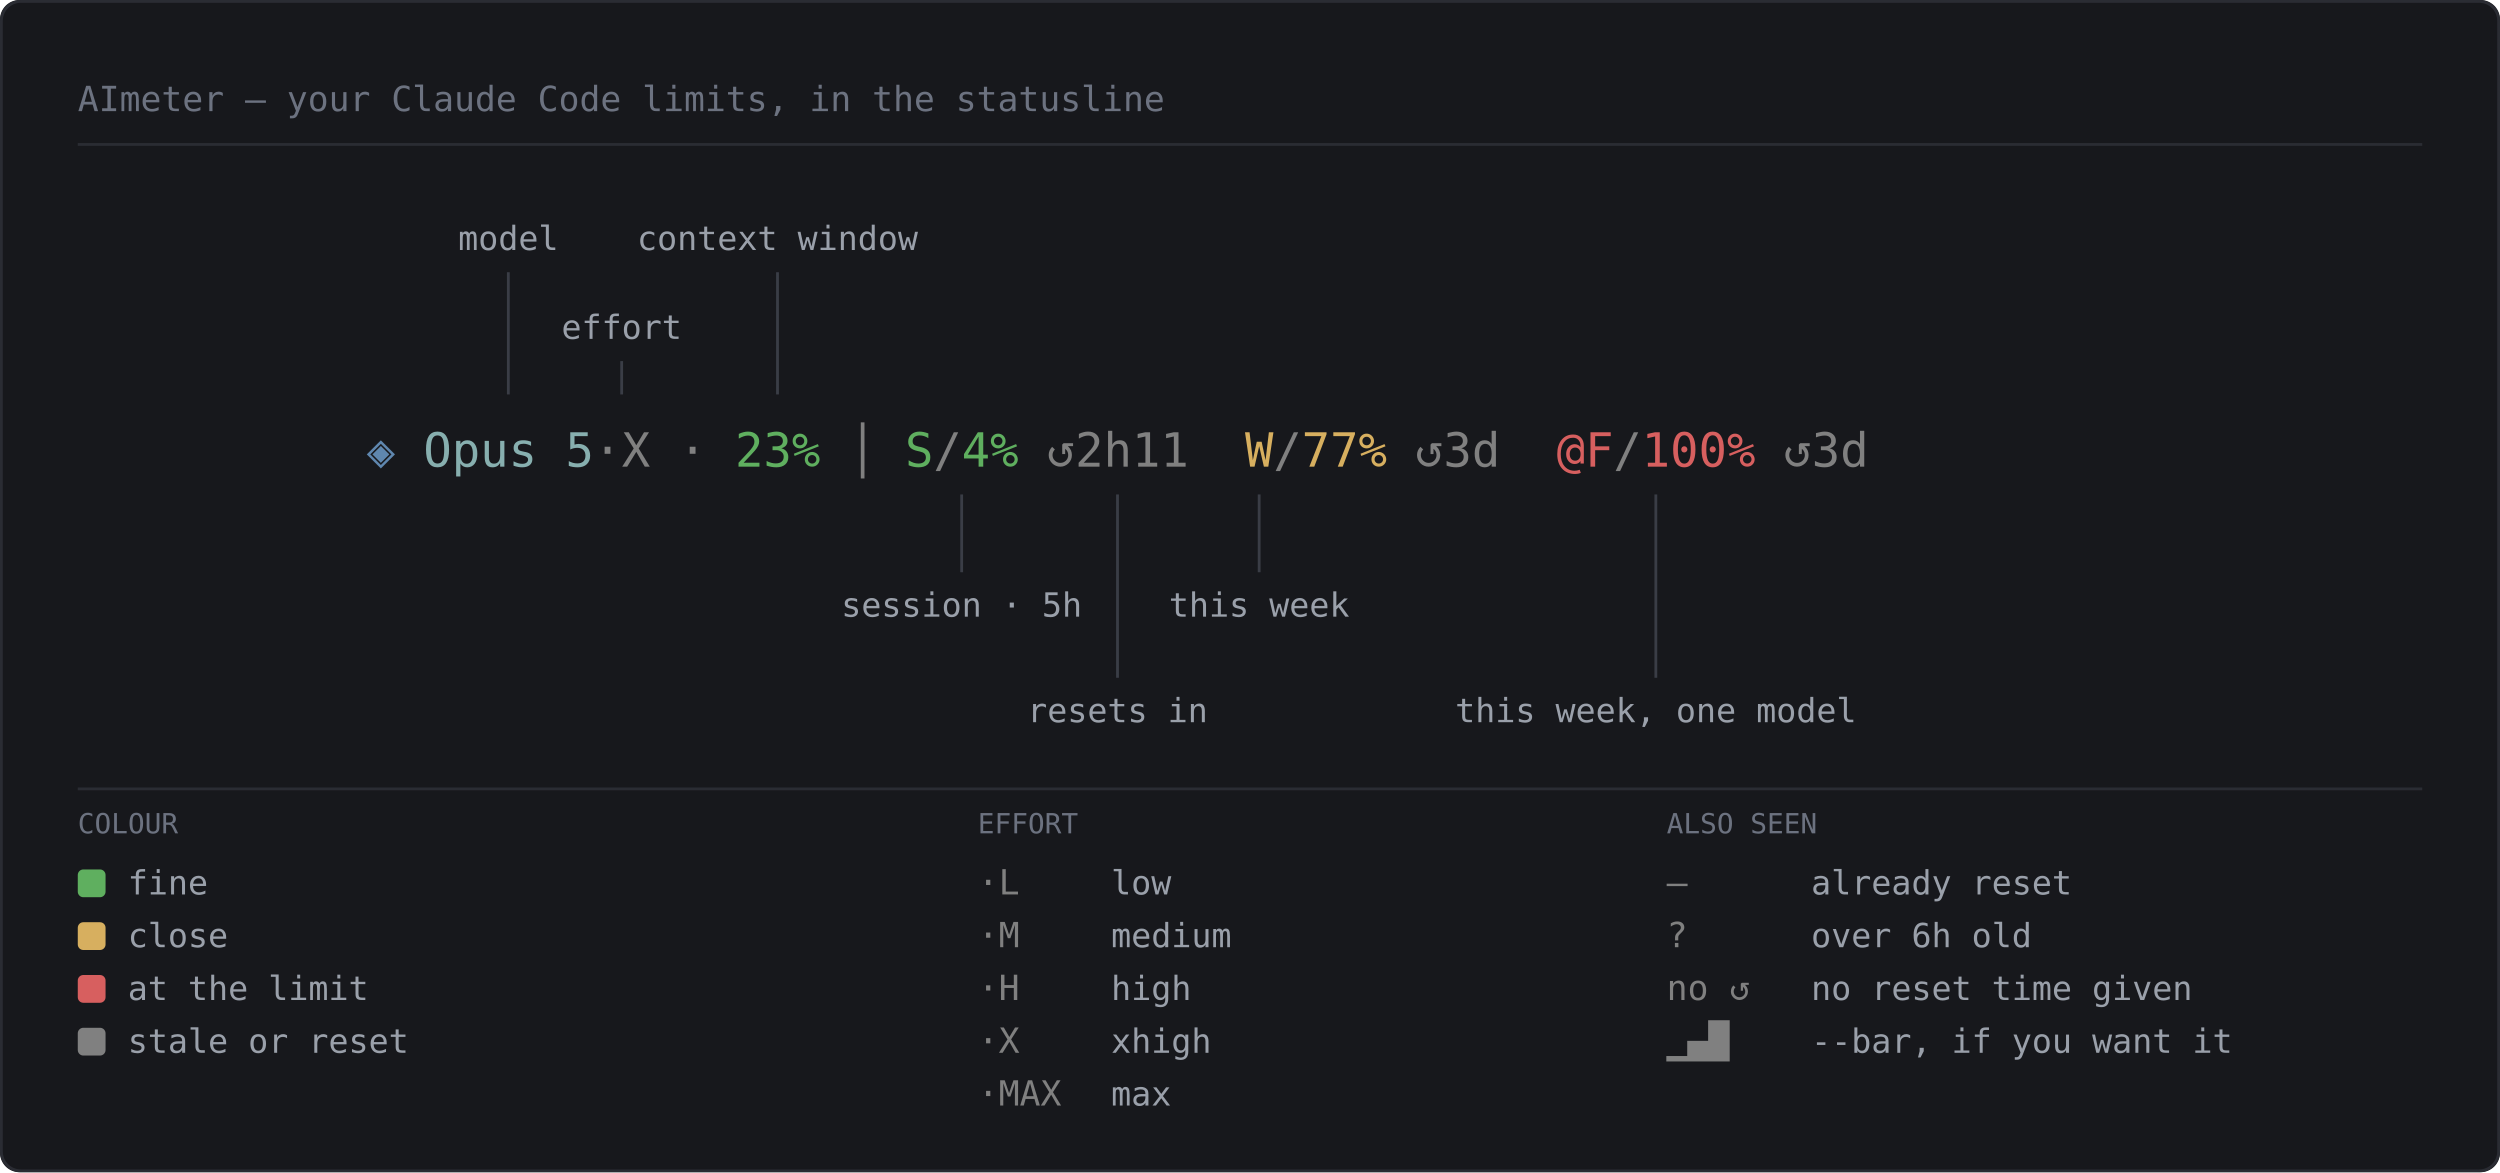
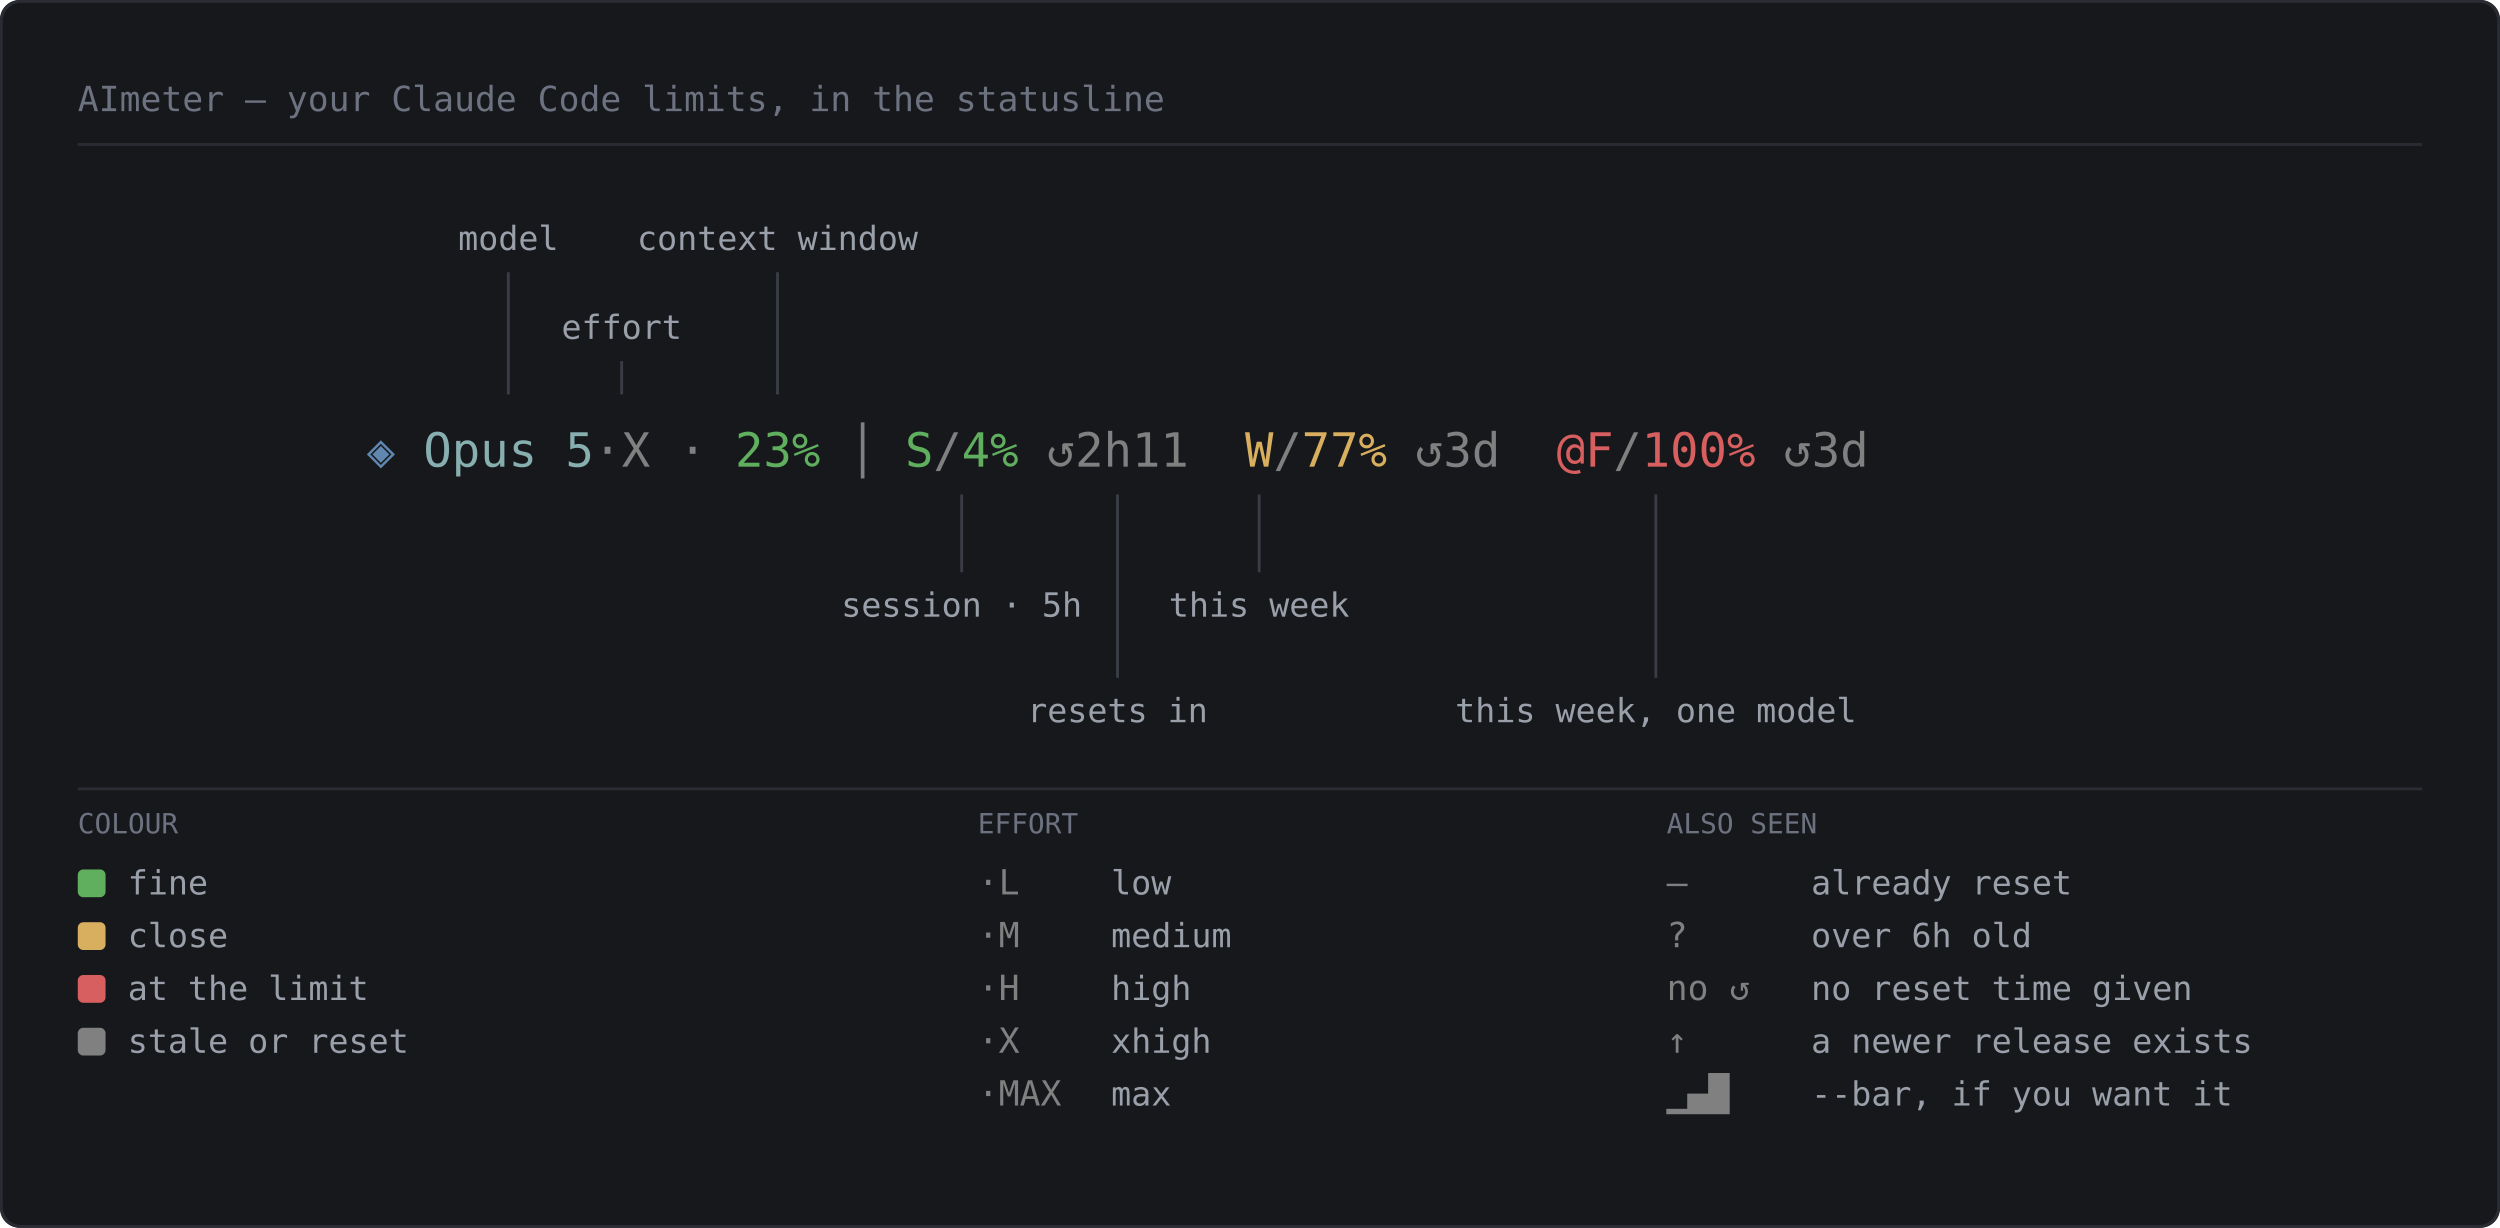
- <svg xmlns="http://www.w3.org/2000/svg" width="900" height="422" viewBox="0 0 900 422" role="img" aria-label="The AImeter statusline segment, annotated: the model, its reasoning effort and how full the context window is, then the 5-hour, weekly and model-scoped limits with how much is spent and when each resets.">
-   <rect x="0" y="0" width="900" height="422" rx="7" fill="#17181c" />
-   <rect x="0.5" y="0.5" width="899" height="421" rx="7" fill="none" stroke="#2a2c33" />
+ <svg xmlns="http://www.w3.org/2000/svg" width="900" height="442" viewBox="0 0 900 442" role="img" aria-label="The AImeter statusline segment, annotated: the model, its reasoning effort and how full the context window is, then the 5-hour, weekly and model-scoped limits with how much is spent and when each resets.">
+   <rect x="0" y="0" width="900" height="442" rx="7" fill="#17181c" />
+   <rect x="0.5" y="0.5" width="899" height="441" rx="7" fill="none" stroke="#2a2c33" />
  <text x="132.0" y="168.0" font-family="ui-monospace, SFMono-Regular, Menlo, Consolas, 'DejaVu Sans Mono', monospace" font-size="17.0" textLength="10.2" lengthAdjust="spacing" fill="#5f87af" xml:space="preserve">◈</text>
  <text x="152.4" y="168.0" font-family="ui-monospace, SFMono-Regular, Menlo, Consolas, 'DejaVu Sans Mono', monospace" font-size="17.0" textLength="61.2" lengthAdjust="spacing" fill="#87afaf" xml:space="preserve">Opus 5</text>
  <text x="213.6" y="168.0" font-family="ui-monospace, SFMono-Regular, Menlo, Consolas, 'DejaVu Sans Mono', monospace" font-size="17.0" textLength="20.4" lengthAdjust="spacing" fill="#808080" xml:space="preserve">·X</text>
  <text x="234.0" y="168.0" font-family="ui-monospace, SFMono-Regular, Menlo, Consolas, 'DejaVu Sans Mono', monospace" font-size="17.0" textLength="30.6" lengthAdjust="spacing" fill="#808080" xml:space="preserve"> · </text>
  <text x="264.6" y="168.0" font-family="ui-monospace, SFMono-Regular, Menlo, Consolas, 'DejaVu Sans Mono', monospace" font-size="17.0" textLength="30.6" lengthAdjust="spacing" fill="#5faf5f" xml:space="preserve">23%</text>
  <text x="295.2" y="168.0" font-family="ui-monospace, SFMono-Regular, Menlo, Consolas, 'DejaVu Sans Mono', monospace" font-size="17.0" textLength="30.6" lengthAdjust="spacing" fill="#808080" xml:space="preserve"> │ </text>
  <text x="325.8" y="168.0" font-family="ui-monospace, SFMono-Regular, Menlo, Consolas, 'DejaVu Sans Mono', monospace" font-size="17.0" textLength="10.2" lengthAdjust="spacing" fill="#5faf5f" xml:space="preserve">S</text>
  <text x="336.0" y="168.0" font-family="ui-monospace, SFMono-Regular, Menlo, Consolas, 'DejaVu Sans Mono', monospace" font-size="17.0" textLength="10.2" lengthAdjust="spacing" fill="#808080" xml:space="preserve">/</text>
  <text x="346.2" y="168.0" font-family="ui-monospace, SFMono-Regular, Menlo, Consolas, 'DejaVu Sans Mono', monospace" font-size="17.0" textLength="20.4" lengthAdjust="spacing" fill="#5faf5f" xml:space="preserve">4%</text>
  <text x="376.8" y="168.0" font-family="ui-monospace, SFMono-Regular, Menlo, Consolas, 'DejaVu Sans Mono', monospace" font-size="17.0" textLength="51.0" lengthAdjust="spacing" fill="#808080" xml:space="preserve">↺2h11</text>
  <text x="448.2" y="168.0" font-family="ui-monospace, SFMono-Regular, Menlo, Consolas, 'DejaVu Sans Mono', monospace" font-size="17.0" textLength="10.2" lengthAdjust="spacing" fill="#d7af5f" xml:space="preserve">W</text>
  <text x="458.4" y="168.0" font-family="ui-monospace, SFMono-Regular, Menlo, Consolas, 'DejaVu Sans Mono', monospace" font-size="17.0" textLength="10.2" lengthAdjust="spacing" fill="#808080" xml:space="preserve">/</text>
  <text x="468.6" y="168.0" font-family="ui-monospace, SFMono-Regular, Menlo, Consolas, 'DejaVu Sans Mono', monospace" font-size="17.0" textLength="30.6" lengthAdjust="spacing" fill="#d7af5f" xml:space="preserve">77%</text>
  <text x="509.4" y="168.0" font-family="ui-monospace, SFMono-Regular, Menlo, Consolas, 'DejaVu Sans Mono', monospace" font-size="17.0" textLength="30.6" lengthAdjust="spacing" fill="#808080" xml:space="preserve">↺3d</text>
  <text x="560.4" y="168.0" font-family="ui-monospace, SFMono-Regular, Menlo, Consolas, 'DejaVu Sans Mono', monospace" font-size="17.0" textLength="20.4" lengthAdjust="spacing" fill="#d75f5f" xml:space="preserve">@F</text>
  <text x="580.8" y="168.0" font-family="ui-monospace, SFMono-Regular, Menlo, Consolas, 'DejaVu Sans Mono', monospace" font-size="17.0" textLength="10.2" lengthAdjust="spacing" fill="#808080" xml:space="preserve">/</text>
  <text x="591.0" y="168.0" font-family="ui-monospace, SFMono-Regular, Menlo, Consolas, 'DejaVu Sans Mono', monospace" font-size="17.0" textLength="40.8" lengthAdjust="spacing" fill="#d75f5f" xml:space="preserve">100%</text>
  <text x="642.0" y="168.0" font-family="ui-monospace, SFMono-Regular, Menlo, Consolas, 'DejaVu Sans Mono', monospace" font-size="17.0" textLength="30.6" lengthAdjust="spacing" fill="#808080" xml:space="preserve">↺3d</text>
  <text x="28.0" y="40" font-family="ui-monospace, SFMono-Regular, Menlo, Consolas, 'DejaVu Sans Mono', monospace" font-size="12.5" text-anchor="start" fill="#6c7280" xml:space="preserve">AImeter — your Claude Code limits, in the statusline</text>
  <line x1="28" y1="52" x2="872" y2="52" stroke="#2a2c33" />
  <line x1="183.0" y1="98" x2="183.0" y2="142.0" stroke="#3a3d46" stroke-width="1" />
  <text x="183.0" y="90" font-family="ui-monospace, SFMono-Regular, Menlo, Consolas, 'DejaVu Sans Mono', monospace" font-size="12" text-anchor="middle" fill="#9aa0aa" xml:space="preserve">model</text>
  <line x1="279.9" y1="98" x2="279.9" y2="142.0" stroke="#3a3d46" stroke-width="1" />
  <text x="279.9" y="90" font-family="ui-monospace, SFMono-Regular, Menlo, Consolas, 'DejaVu Sans Mono', monospace" font-size="12" text-anchor="middle" fill="#9aa0aa" xml:space="preserve">context window</text>
  <line x1="223.8" y1="130" x2="223.8" y2="142.0" stroke="#3a3d46" stroke-width="1" />
  <text x="223.8" y="122" font-family="ui-monospace, SFMono-Regular, Menlo, Consolas, 'DejaVu Sans Mono', monospace" font-size="12" text-anchor="middle" fill="#9aa0aa" xml:space="preserve">effort</text>
  <line x1="346.2" y1="178.0" x2="346.2" y2="206" stroke="#3a3d46" stroke-width="1" />
  <text x="346.2" y="222" font-family="ui-monospace, SFMono-Regular, Menlo, Consolas, 'DejaVu Sans Mono', monospace" font-size="12" text-anchor="middle" fill="#9aa0aa" xml:space="preserve">session · 5h</text>
  <line x1="453.3" y1="178.0" x2="453.3" y2="206" stroke="#3a3d46" stroke-width="1" />
  <text x="453.3" y="222" font-family="ui-monospace, SFMono-Regular, Menlo, Consolas, 'DejaVu Sans Mono', monospace" font-size="12" text-anchor="middle" fill="#9aa0aa" xml:space="preserve">this week</text>
  <line x1="402.3" y1="178.0" x2="402.3" y2="244" stroke="#3a3d46" stroke-width="1" />
  <text x="402.3" y="260" font-family="ui-monospace, SFMono-Regular, Menlo, Consolas, 'DejaVu Sans Mono', monospace" font-size="12" text-anchor="middle" fill="#9aa0aa" xml:space="preserve">resets in</text>
  <line x1="596.1" y1="178.0" x2="596.1" y2="244" stroke="#3a3d46" stroke-width="1" />
  <text x="596.1" y="260" font-family="ui-monospace, SFMono-Regular, Menlo, Consolas, 'DejaVu Sans Mono', monospace" font-size="12" text-anchor="middle" fill="#9aa0aa" xml:space="preserve">this week, one model</text>
  <line x1="28" y1="284" x2="872" y2="284" stroke="#2a2c33" />
  <text x="28.0" y="300" font-family="ui-monospace, SFMono-Regular, Menlo, Consolas, 'DejaVu Sans Mono', monospace" font-size="10" text-anchor="start" fill="#6c7280" xml:space="preserve">COLOUR</text>
  <text x="352.0" y="300" font-family="ui-monospace, SFMono-Regular, Menlo, Consolas, 'DejaVu Sans Mono', monospace" font-size="10" text-anchor="start" fill="#6c7280" xml:space="preserve">EFFORT</text>
  <text x="600.0" y="300" font-family="ui-monospace, SFMono-Regular, Menlo, Consolas, 'DejaVu Sans Mono', monospace" font-size="10" text-anchor="start" fill="#6c7280" xml:space="preserve">ALSO SEEN</text>
  <rect x="28" y="313" width="10" height="10" rx="2" fill="#5faf5f" />
  <text x="46.0" y="322" font-family="ui-monospace, SFMono-Regular, Menlo, Consolas, 'DejaVu Sans Mono', monospace" font-size="12" text-anchor="start" fill="#9aa0aa" xml:space="preserve">fine</text>
  <rect x="28" y="332" width="10" height="10" rx="2" fill="#d7af5f" />
  <text x="46.0" y="341" font-family="ui-monospace, SFMono-Regular, Menlo, Consolas, 'DejaVu Sans Mono', monospace" font-size="12" text-anchor="start" fill="#9aa0aa" xml:space="preserve">close</text>
  <rect x="28" y="351" width="10" height="10" rx="2" fill="#d75f5f" />
  <text x="46.0" y="360" font-family="ui-monospace, SFMono-Regular, Menlo, Consolas, 'DejaVu Sans Mono', monospace" font-size="12" text-anchor="start" fill="#9aa0aa" xml:space="preserve">at the limit</text>
  <rect x="28" y="370" width="10" height="10" rx="2" fill="#808080" />
  <text x="46.0" y="379" font-family="ui-monospace, SFMono-Regular, Menlo, Consolas, 'DejaVu Sans Mono', monospace" font-size="12" text-anchor="start" fill="#9aa0aa" xml:space="preserve">stale or reset</text>
  <text x="352.0" y="322" font-family="ui-monospace, SFMono-Regular, Menlo, Consolas, 'DejaVu Sans Mono', monospace" font-size="12.5" text-anchor="start" fill="#808080" xml:space="preserve">·L</text>
  <text x="400.0" y="322" font-family="ui-monospace, SFMono-Regular, Menlo, Consolas, 'DejaVu Sans Mono', monospace" font-size="12" text-anchor="start" fill="#9aa0aa" xml:space="preserve">low</text>
  <text x="352.0" y="341" font-family="ui-monospace, SFMono-Regular, Menlo, Consolas, 'DejaVu Sans Mono', monospace" font-size="12.5" text-anchor="start" fill="#808080" xml:space="preserve">·M</text>
  <text x="400.0" y="341" font-family="ui-monospace, SFMono-Regular, Menlo, Consolas, 'DejaVu Sans Mono', monospace" font-size="12" text-anchor="start" fill="#9aa0aa" xml:space="preserve">medium</text>
  <text x="352.0" y="360" font-family="ui-monospace, SFMono-Regular, Menlo, Consolas, 'DejaVu Sans Mono', monospace" font-size="12.5" text-anchor="start" fill="#808080" xml:space="preserve">·H</text>
  <text x="400.0" y="360" font-family="ui-monospace, SFMono-Regular, Menlo, Consolas, 'DejaVu Sans Mono', monospace" font-size="12" text-anchor="start" fill="#9aa0aa" xml:space="preserve">high</text>
  <text x="352.0" y="379" font-family="ui-monospace, SFMono-Regular, Menlo, Consolas, 'DejaVu Sans Mono', monospace" font-size="12.5" text-anchor="start" fill="#808080" xml:space="preserve">·X</text>
  <text x="400.0" y="379" font-family="ui-monospace, SFMono-Regular, Menlo, Consolas, 'DejaVu Sans Mono', monospace" font-size="12" text-anchor="start" fill="#9aa0aa" xml:space="preserve">xhigh</text>
  <text x="352.0" y="398" font-family="ui-monospace, SFMono-Regular, Menlo, Consolas, 'DejaVu Sans Mono', monospace" font-size="12.5" text-anchor="start" fill="#808080" xml:space="preserve">·MAX</text>
  <text x="400.0" y="398" font-family="ui-monospace, SFMono-Regular, Menlo, Consolas, 'DejaVu Sans Mono', monospace" font-size="12" text-anchor="start" fill="#9aa0aa" xml:space="preserve">max</text>
  <text x="600.0" y="322" font-family="ui-monospace, SFMono-Regular, Menlo, Consolas, 'DejaVu Sans Mono', monospace" font-size="12.5" text-anchor="start" fill="#808080" xml:space="preserve">—</text>
  <text x="652.0" y="322" font-family="ui-monospace, SFMono-Regular, Menlo, Consolas, 'DejaVu Sans Mono', monospace" font-size="12" text-anchor="start" fill="#9aa0aa" xml:space="preserve">already reset</text>
  <text x="600.0" y="341" font-family="ui-monospace, SFMono-Regular, Menlo, Consolas, 'DejaVu Sans Mono', monospace" font-size="12.5" text-anchor="start" fill="#808080" xml:space="preserve">?</text>
  <text x="652.0" y="341" font-family="ui-monospace, SFMono-Regular, Menlo, Consolas, 'DejaVu Sans Mono', monospace" font-size="12" text-anchor="start" fill="#9aa0aa" xml:space="preserve">over 6h old</text>
  <text x="600.0" y="360" font-family="ui-monospace, SFMono-Regular, Menlo, Consolas, 'DejaVu Sans Mono', monospace" font-size="12.5" text-anchor="start" fill="#808080" xml:space="preserve">no ↺</text>
  <text x="652.0" y="360" font-family="ui-monospace, SFMono-Regular, Menlo, Consolas, 'DejaVu Sans Mono', monospace" font-size="12" text-anchor="start" fill="#9aa0aa" xml:space="preserve">no reset time given</text>
-   <text x="600.0" y="379" font-family="ui-monospace, SFMono-Regular, Menlo, Consolas, 'DejaVu Sans Mono', monospace" font-size="12.5" text-anchor="start" fill="#808080" xml:space="preserve">▁▄█</text>
-   <text x="652.0" y="379" font-family="ui-monospace, SFMono-Regular, Menlo, Consolas, 'DejaVu Sans Mono', monospace" font-size="12" text-anchor="start" fill="#9aa0aa" xml:space="preserve">--bar, if you want it</text>
+   <text x="600.0" y="379" font-family="ui-monospace, SFMono-Regular, Menlo, Consolas, 'DejaVu Sans Mono', monospace" font-size="12.5" text-anchor="start" fill="#808080" xml:space="preserve">↑</text>
+   <text x="652.0" y="379" font-family="ui-monospace, SFMono-Regular, Menlo, Consolas, 'DejaVu Sans Mono', monospace" font-size="12" text-anchor="start" fill="#9aa0aa" xml:space="preserve">a newer release exists</text>
+   <text x="600.0" y="398" font-family="ui-monospace, SFMono-Regular, Menlo, Consolas, 'DejaVu Sans Mono', monospace" font-size="12.5" text-anchor="start" fill="#808080" xml:space="preserve">▁▄█</text>
+   <text x="652.0" y="398" font-family="ui-monospace, SFMono-Regular, Menlo, Consolas, 'DejaVu Sans Mono', monospace" font-size="12" text-anchor="start" fill="#9aa0aa" xml:space="preserve">--bar, if you want it</text>
</svg>
